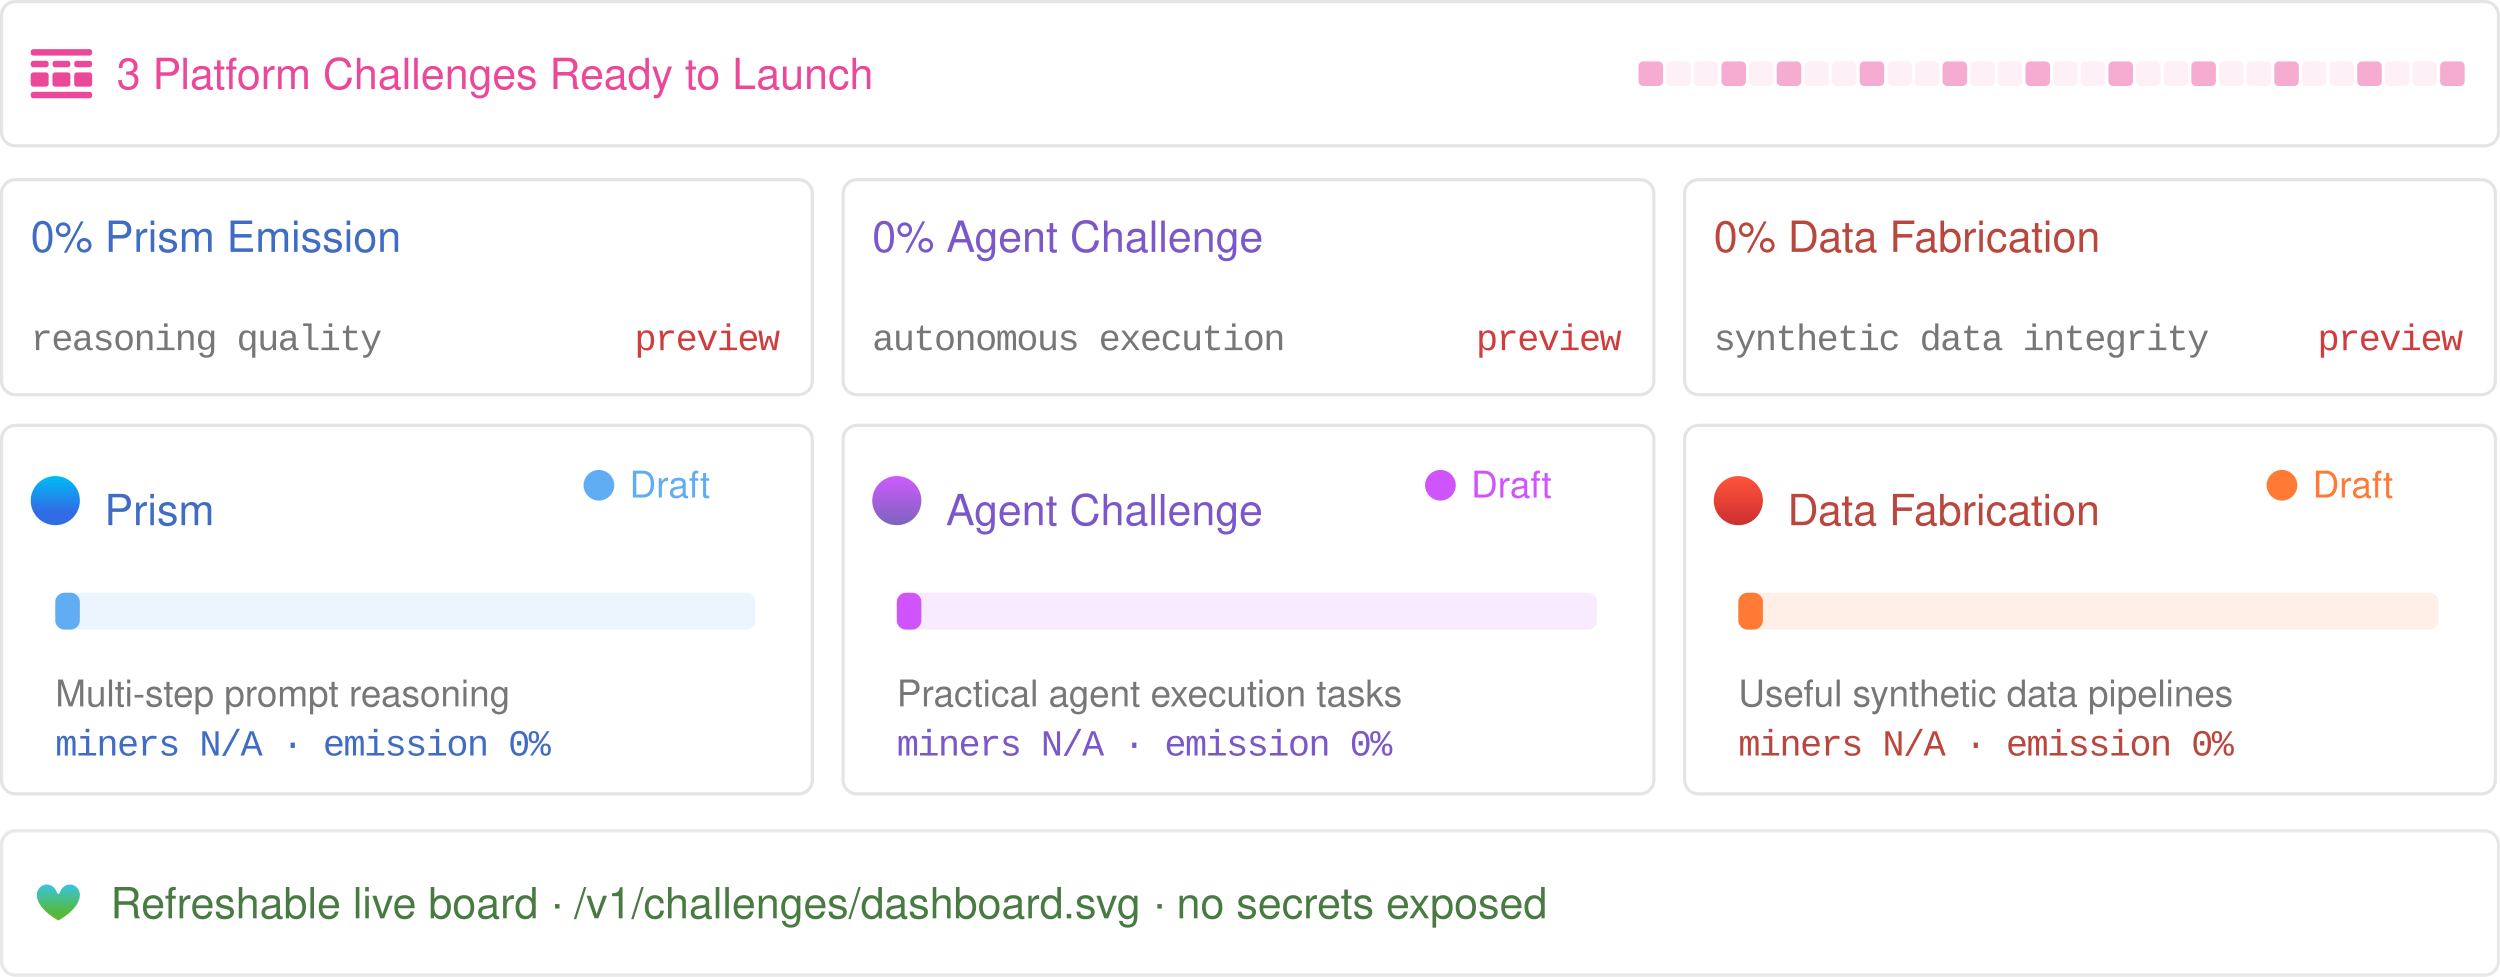
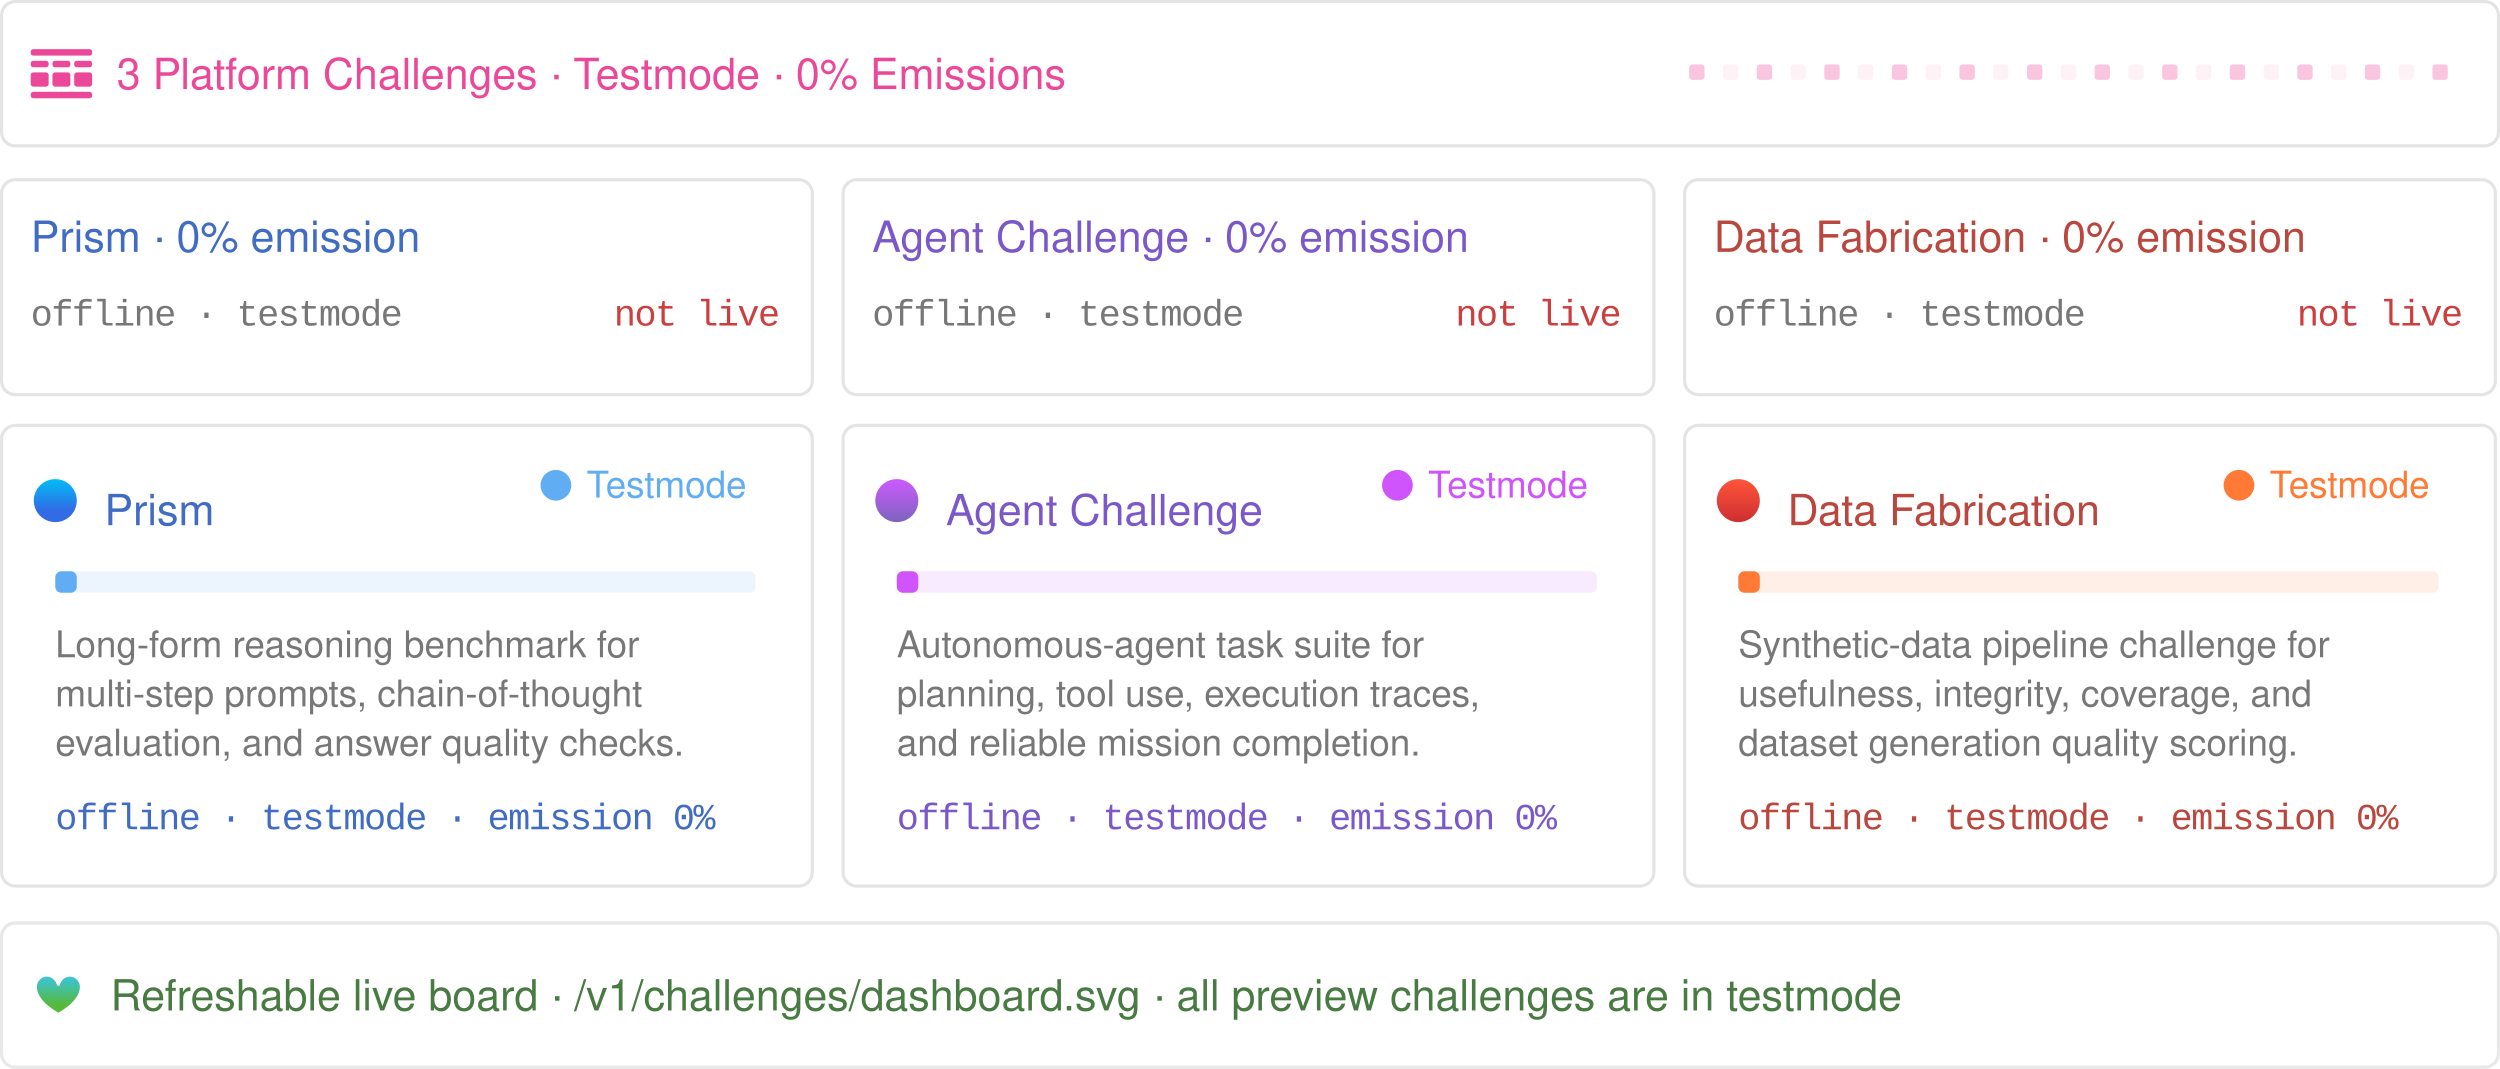
- <svg xmlns="http://www.w3.org/2000/svg" width="814" height="318" viewBox="0 0 814 318" fill="none" role="img" aria-labelledby="title desc">
+ <svg xmlns="http://www.w3.org/2000/svg" width="814" height="348" viewBox="0 0 814 348" fill="none" role="img" aria-labelledby="title desc">
  <style>
    .sans { font-family: -apple-system, BlinkMacSystemFont, "Segoe UI", Helvetica, Arial, sans-serif, "Apple Color Emoji", "Segoe UI Emoji"; }
    .mono { font-family: ui-monospace, SFMono-Regular, "SF Mono", Menlo, Consolas, "Liberation Mono", monospace; font-size: 12px; letter-spacing: -0.5px; }
    .bold { font-weight: 500; }
    .medium { font-size: 16px; }
    .small { font-size: 14px; }
    .smaller { font-size: 12px; }
+     .tiny { font-size: 11px; }
    .pre { white-space: pre; }
    .glow { paint-order: stroke; }
  </style>
-   <rect x="0.5" y="0.5" width="813" height="317" fill="rgba(0, 0, 0, 0)" />
+   <rect x="0.5" y="0.5" width="813" height="347" fill="rgba(0, 0, 0, 0)" />
  <g>
    <rect x="0.5" y="0.5" width="813" height="47" rx="4.5" stroke="rgba(0,0,0,0.15)" />
    <rect x="0.5" y="0.5" width="813" height="47" rx="4.5" stroke="rgba(255,255,255,0.3)" />
    <g transform="translate(10,16)">
      <svg width="20" height="16" fill="none" aria-hidden="true">
        <path d="M0 .842C0 .377.373 0 .833 0h18.334c.46 0 .833.377.833.842v.421a.838.838 0 0 1-.833.842H.833A.838.838 0 0 1 0 1.263v-.42ZM0 14.737c0-.465.373-.842.833-.842h18.334c.46 0 .833.377.833.842v.42a.838.838 0 0 1-.833.843H.833A.838.838 0 0 1 0 15.158v-.421ZM0 4.632c0-.465.373-.843.833-.843H5c.46 0 .833.377.833.843v.42A.838.838 0 0 1 5 5.896H.833A.838.838 0 0 1 0 5.053v-.421ZM0 8.421c0-.465.373-.842.833-.842H5c.46 0 .833.377.833.842v2.947A.838.838 0 0 1 5 12.21H.833A.838.838 0 0 1 0 11.368V8.421ZM7.083 4.632c0-.465.373-.843.834-.843h4.166c.46 0 .834.377.834.843v.42a.838.838 0 0 1-.834.843H7.917a.838.838 0 0 1-.834-.842v-.421ZM7.083 8.421c0-.465.373-.842.834-.842h4.166c.46 0 .834.377.834.842v2.947a.838.838 0 0 1-.834.842H7.917a.838.838 0 0 1-.834-.842V8.421ZM14.167 4.632c0-.465.373-.843.833-.843h4.167c.46 0 .833.377.833.843v.42a.838.838 0 0 1-.833.843H15a.838.838 0 0 1-.833-.842v-.421ZM14.167 8.421c0-.465.373-.842.833-.842h4.167c.46 0 .833.377.833.842v2.947a.838.838 0 0 1-.833.842H15a.838.838 0 0 1-.833-.842V8.421Z" fill="rgba(236, 72, 153, 1)" />
      </svg>
    </g>
-     <text x="38" y="29" class="sans small bold glow" fill="rgba(236, 72, 153, 1)" stroke-width="0.5">3 Platform Challenges Ready to Launch</text>
-     <g opacity="0.45">
-       <rect x="533.5" y="20" width="8" height="8" rx="1.5" fill="rgba(236, 72, 153, 1)" />
-       <rect x="542.5" y="20" width="8" height="8" rx="1.5" fill="rgba(236, 72, 153, 0.18)" />
-       <rect x="551.5" y="20" width="8" height="8" rx="1.5" fill="rgba(236, 72, 153, 0.18)" />
-       <rect x="560.5" y="20" width="8" height="8" rx="1.5" fill="rgba(236, 72, 153, 1)" />
-       <rect x="569.5" y="20" width="8" height="8" rx="1.5" fill="rgba(236, 72, 153, 0.18)" />
-       <rect x="578.5" y="20" width="8" height="8" rx="1.5" fill="rgba(236, 72, 153, 1)" />
-       <rect x="587.5" y="20" width="8" height="8" rx="1.5" fill="rgba(236, 72, 153, 0.18)" />
-       <rect x="596.5" y="20" width="8" height="8" rx="1.5" fill="rgba(236, 72, 153, 0.18)" />
-       <rect x="605.5" y="20" width="8" height="8" rx="1.5" fill="rgba(236, 72, 153, 1)" />
-       <rect x="614.5" y="20" width="8" height="8" rx="1.5" fill="rgba(236, 72, 153, 0.18)" />
-       <rect x="623.5" y="20" width="8" height="8" rx="1.5" fill="rgba(236, 72, 153, 0.18)" />
-       <rect x="632.5" y="20" width="8" height="8" rx="1.5" fill="rgba(236, 72, 153, 1)" />
-       <rect x="641.5" y="20" width="8" height="8" rx="1.5" fill="rgba(236, 72, 153, 0.18)" />
-       <rect x="650.5" y="20" width="8" height="8" rx="1.5" fill="rgba(236, 72, 153, 0.18)" />
-       <rect x="659.5" y="20" width="8" height="8" rx="1.5" fill="rgba(236, 72, 153, 1)" />
-       <rect x="668.5" y="20" width="8" height="8" rx="1.5" fill="rgba(236, 72, 153, 0.18)" />
-       <rect x="677.5" y="20" width="8" height="8" rx="1.5" fill="rgba(236, 72, 153, 0.18)" />
-       <rect x="686.5" y="20" width="8" height="8" rx="1.5" fill="rgba(236, 72, 153, 1)" />
-       <rect x="695.5" y="20" width="8" height="8" rx="1.5" fill="rgba(236, 72, 153, 0.18)" />
-       <rect x="704.5" y="20" width="8" height="8" rx="1.5" fill="rgba(236, 72, 153, 0.18)" />
-       <rect x="713.5" y="20" width="8" height="8" rx="1.5" fill="rgba(236, 72, 153, 1)" />
-       <rect x="722.5" y="20" width="8" height="8" rx="1.5" fill="rgba(236, 72, 153, 0.18)" />
-       <rect x="731.5" y="20" width="8" height="8" rx="1.5" fill="rgba(236, 72, 153, 0.18)" />
-       <rect x="740.5" y="20" width="8" height="8" rx="1.5" fill="rgba(236, 72, 153, 1)" />
-       <rect x="749.5" y="20" width="8" height="8" rx="1.5" fill="rgba(236, 72, 153, 0.18)" />
-       <rect x="758.5" y="20" width="8" height="8" rx="1.5" fill="rgba(236, 72, 153, 0.18)" />
-       <rect x="767.5" y="20" width="8" height="8" rx="1.5" fill="rgba(236, 72, 153, 1)" />
-       <rect x="776.5" y="20" width="8" height="8" rx="1.5" fill="rgba(236, 72, 153, 0.18)" />
-       <rect x="785.5" y="20" width="8" height="8" rx="1.5" fill="rgba(236, 72, 153, 0.18)" />
-       <rect x="794.5" y="20" width="8" height="8" rx="1.5" fill="rgba(236, 72, 153, 1)" />
+     <text x="38" y="29" class="sans small bold glow" fill="rgba(236, 72, 153, 1)" stroke-width="0.5">3 Platform Challenges · Testmode · 0% Emissions</text>
+     <g opacity="0.32">
+       <rect x="550" y="21" width="5" height="5" rx="1" fill="rgba(236, 72, 153, 1)" />
+       <rect x="561" y="21" width="5" height="5" rx="1" fill="rgba(236, 72, 153, 0.22)" />
+       <rect x="572" y="21" width="5" height="5" rx="1" fill="rgba(236, 72, 153, 1)" />
+       <rect x="583" y="21" width="5" height="5" rx="1" fill="rgba(236, 72, 153, 0.22)" />
+       <rect x="594" y="21" width="5" height="5" rx="1" fill="rgba(236, 72, 153, 1)" />
+       <rect x="605" y="21" width="5" height="5" rx="1" fill="rgba(236, 72, 153, 0.22)" />
+       <rect x="616" y="21" width="5" height="5" rx="1" fill="rgba(236, 72, 153, 1)" />
+       <rect x="627" y="21" width="5" height="5" rx="1" fill="rgba(236, 72, 153, 0.22)" />
+       <rect x="638" y="21" width="5" height="5" rx="1" fill="rgba(236, 72, 153, 1)" />
+       <rect x="649" y="21" width="5" height="5" rx="1" fill="rgba(236, 72, 153, 0.22)" />
+       <rect x="660" y="21" width="5" height="5" rx="1" fill="rgba(236, 72, 153, 1)" />
+       <rect x="671" y="21" width="5" height="5" rx="1" fill="rgba(236, 72, 153, 0.22)" />
+       <rect x="682" y="21" width="5" height="5" rx="1" fill="rgba(236, 72, 153, 1)" />
+       <rect x="693" y="21" width="5" height="5" rx="1" fill="rgba(236, 72, 153, 0.22)" />
+       <rect x="704" y="21" width="5" height="5" rx="1" fill="rgba(236, 72, 153, 1)" />
+       <rect x="715" y="21" width="5" height="5" rx="1" fill="rgba(236, 72, 153, 0.22)" />
+       <rect x="726" y="21" width="5" height="5" rx="1" fill="rgba(236, 72, 153, 1)" />
+       <rect x="737" y="21" width="5" height="5" rx="1" fill="rgba(236, 72, 153, 0.22)" />
+       <rect x="748" y="21" width="5" height="5" rx="1" fill="rgba(236, 72, 153, 1)" />
+       <rect x="759" y="21" width="5" height="5" rx="1" fill="rgba(236, 72, 153, 0.22)" />
+       <rect x="770" y="21" width="5" height="5" rx="1" fill="rgba(236, 72, 153, 1)" />
+       <rect x="781" y="21" width="5" height="5" rx="1" fill="rgba(236, 72, 153, 0.22)" />
+       <rect x="792" y="21" width="5" height="5" rx="1" fill="rgba(236, 72, 153, 1)" />
    </g>
  </g>
  <g transform="translate(0,58)">
    <rect x="0.5" y="0.5" width="264" height="70" rx="4.5" stroke="rgba(0,0,0,0.15)" />
    <rect x="0.5" y="0.5" width="264" height="70" rx="4.5" stroke="rgba(255,255,255,0.3)" />
-     <text x="10" y="24" class="sans small bold" fill="#406CC4">0% Prism Emission</text>
-     <text x="10" y="56" class="mono smaller bold" fill="#777">reasoning quality</text>
-     <text x="254" y="56" text-anchor="end" class="mono smaller bold" fill="#CF3E3E">preview</text>
+     <text x="10" y="24" class="sans small bold" fill="#406CC4">Prism · 0% emission</text>
+     <text x="10" y="48" class="mono smaller bold" fill="#777">offline · testmode</text>
+     <text x="254" y="48" text-anchor="end" class="mono smaller bold" fill="#CF3E3E">not live</text>
  </g>
  <g transform="translate(274,58)">
    <rect x="0.5" y="0.5" width="264" height="70" rx="4.5" stroke="rgba(0,0,0,0.15)" />
    <rect x="0.5" y="0.5" width="264" height="70" rx="4.5" stroke="rgba(255,255,255,0.3)" />
-     <text x="10" y="24" class="sans small bold" fill="#7B58C9">0% Agent Challenge</text>
-     <text x="10" y="56" class="mono smaller bold" fill="#777">autonomous execution</text>
-     <text x="254" y="56" text-anchor="end" class="mono smaller bold" fill="#CF3E3E">preview</text>
+     <text x="10" y="24" class="sans small bold" fill="#7B58C9">Agent Challenge · 0% emission</text>
+     <text x="10" y="48" class="mono smaller bold" fill="#777">offline · testmode</text>
+     <text x="254" y="48" text-anchor="end" class="mono smaller bold" fill="#CF3E3E">not live</text>
  </g>
  <g transform="translate(548,58)">
    <rect x="0.5" y="0.5" width="264" height="70" rx="4.5" stroke="rgba(0,0,0,0.15)" />
    <rect x="0.5" y="0.5" width="264" height="70" rx="4.5" stroke="rgba(255,255,255,0.3)" />
-     <text x="10" y="24" class="sans small bold" fill="#BA473E">0% Data Fabrication</text>
-     <text x="10" y="56" class="mono smaller bold" fill="#777">synthetic data integrity</text>
-     <text x="254" y="56" text-anchor="end" class="mono smaller bold" fill="#CF3E3E">preview</text>
+     <text x="10" y="24" class="sans small bold" fill="#BA473E">Data Fabrication · 0% emission</text>
+     <text x="10" y="48" class="mono smaller bold" fill="#777">offline · testmode</text>
+     <text x="254" y="48" text-anchor="end" class="mono smaller bold" fill="#CF3E3E">not live</text>
  </g>
  <g transform="translate(0,138)">
-     <rect x="0.5" y="0.5" width="264" height="120" rx="4.5" stroke="rgba(0,0,0,0.15)" />
-     <rect x="0.5" y="0.5" width="264" height="120" rx="4.5" fill="rgba(255,255,255,0.0)" stroke="rgba(255,255,255,0.3)" />
-     <circle cx="18" cy="25" r="8" fill="url(#blueDot)" />
+     <rect x="0.5" y="0.5" width="264" height="150" rx="4.5" stroke="rgba(0,0,0,0.15)" />
+     <rect x="0.5" y="0.5" width="264" height="150" rx="4.5" fill="rgba(255,255,255,0.0)" stroke="rgba(255,255,255,0.3)" />
+     <circle cx="18" cy="25" r="7" fill="url(#blueDot)" />
    <text x="34" y="33" class="sans small bold" fill="#406CC4">Prism</text>
-     <rect x="190" y="15" width="10" height="10" rx="10" fill="#61adf4" />
-     <text x="205" y="24" class="sans smaller" fill="#61adf4">Draft</text>
-     <rect x="18" y="55" width="228" height="12" rx="3" fill="rgba(97,173,244,0.12)" />
-     <rect x="18" y="55" width="8" height="12" rx="3" fill="#61adf4" />
-     <text x="18" y="92" class="sans smaller" fill="#777">Multi-step prompt reasoning</text>
-     <text x="18" y="108" class="mono smaller bold" fill="#406CC4">miners N/A · emission 0%</text>
+     <rect x="176" y="15" width="10" height="10" rx="10" fill="#61adf4" />
+     <text x="191" y="24" class="sans smaller" fill="#61adf4">Testmode</text>
+     <rect x="18" y="48" width="228" height="7" rx="2" fill="rgba(97,173,244,0.12)" />
+     <rect x="18" y="48" width="7" height="7" rx="2" fill="#61adf4" />
+     <text x="18" y="76" class="sans smaller" fill="#777">Long-form reasoning benchmark for</text>
+     <text x="18" y="92" class="sans smaller" fill="#777">multi-step prompts, chain-of-thought</text>
+     <text x="18" y="108" class="sans smaller" fill="#777">evaluation, and answer quality checks.</text>
+     <text x="18" y="132" class="mono smaller bold" fill="#406CC4">offline · testmode · emission 0%</text>
  </g>
  <g transform="translate(274,138)">
-     <rect x="0.5" y="0.5" width="264" height="120" rx="4.5" stroke="rgba(0,0,0,0.15)" />
-     <rect x="0.5" y="0.5" width="264" height="120" rx="4.5" fill="rgba(255,255,255,0.0)" stroke="rgba(255,255,255,0.3)" />
-     <circle cx="18" cy="25" r="8" fill="url(#purpleDot)" />
+     <rect x="0.5" y="0.5" width="264" height="150" rx="4.5" stroke="rgba(0,0,0,0.15)" />
+     <rect x="0.5" y="0.5" width="264" height="150" rx="4.5" fill="rgba(255,255,255,0.0)" stroke="rgba(255,255,255,0.3)" />
+     <circle cx="18" cy="25" r="7" fill="url(#purpleDot)" />
    <text x="34" y="33" class="sans small bold" fill="#7B58C9">Agent Challenge</text>
-     <rect x="190" y="15" width="10" height="10" rx="10" fill="#cf54fc" />
-     <text x="205" y="24" class="sans smaller" fill="#cf54fc">Draft</text>
-     <rect x="18" y="55" width="228" height="12" rx="3" fill="rgba(207,84,252,0.12)" />
-     <rect x="18" y="55" width="8" height="12" rx="3" fill="#cf54fc" />
-     <text x="18" y="92" class="sans smaller" fill="#777">Practical agent execution tasks</text>
-     <text x="18" y="108" class="mono smaller bold" fill="#7B58C9">miners N/A · emission 0%</text>
+     <rect x="176" y="15" width="10" height="10" rx="10" fill="#cf54fc" />
+     <text x="191" y="24" class="sans smaller" fill="#cf54fc">Testmode</text>
+     <rect x="18" y="48" width="228" height="7" rx="2" fill="rgba(207,84,252,0.12)" />
+     <rect x="18" y="48" width="7" height="7" rx="2" fill="#cf54fc" />
+     <text x="18" y="76" class="sans smaller" fill="#777">Autonomous-agent task suite for</text>
+     <text x="18" y="92" class="sans smaller" fill="#777">planning, tool use, execution traces,</text>
+     <text x="18" y="108" class="sans smaller" fill="#777">and reliable mission completion.</text>
+     <text x="18" y="132" class="mono smaller bold" fill="#7B58C9">offline · testmode · emission 0%</text>
  </g>
  <g transform="translate(548,138)">
-     <rect x="0.5" y="0.5" width="264" height="120" rx="4.5" stroke="rgba(0,0,0,0.15)" />
-     <rect x="0.5" y="0.5" width="264" height="120" rx="4.5" fill="rgba(255,255,255,0.0)" stroke="rgba(255,255,255,0.3)" />
-     <circle cx="18" cy="25" r="8" fill="url(#redDot)" />
+     <rect x="0.5" y="0.5" width="264" height="150" rx="4.5" stroke="rgba(0,0,0,0.15)" />
+     <rect x="0.5" y="0.5" width="264" height="150" rx="4.5" fill="rgba(255,255,255,0.0)" stroke="rgba(255,255,255,0.3)" />
+     <circle cx="18" cy="25" r="7" fill="url(#redDot)" />
    <text x="34" y="33" class="sans small bold" fill="#BA473E">Data Fabrication</text>
-     <rect x="190" y="15" width="10" height="10" rx="10" fill="#ff7a35" />
-     <text x="205" y="24" class="sans smaller" fill="#ff7a35">Draft</text>
-     <rect x="18" y="55" width="228" height="12" rx="3" fill="rgba(255,122,53,0.12)" />
-     <rect x="18" y="55" width="8" height="12" rx="3" fill="#ff7a35" />
-     <text x="18" y="92" class="sans smaller" fill="#777">Useful synthetic data pipelines</text>
-     <text x="18" y="108" class="mono smaller bold" fill="#BA473E">miners N/A · emission 0%</text>
+     <rect x="176" y="15" width="10" height="10" rx="10" fill="#ff7a35" />
+     <text x="191" y="24" class="sans smaller" fill="#ff7a35">Testmode</text>
+     <rect x="18" y="48" width="228" height="7" rx="2" fill="rgba(255,122,53,0.12)" />
+     <rect x="18" y="48" width="7" height="7" rx="2" fill="#ff7a35" />
+     <text x="18" y="76" class="sans smaller" fill="#777">Synthetic-data pipeline challenge for</text>
+     <text x="18" y="92" class="sans smaller" fill="#777">usefulness, integrity, coverage, and</text>
+     <text x="18" y="108" class="sans smaller" fill="#777">dataset generation quality scoring.</text>
+     <text x="18" y="132" class="mono smaller bold" fill="#BA473E">offline · testmode · emission 0%</text>
  </g>
-   <g transform="translate(0,270)">
+   <g transform="translate(0,300)">
    <rect x="0.5" y="0.5" width="813" height="47" rx="4.5" stroke="rgba(0,0,0,0.15)" />
    <rect x="0.5" y="0.5" width="813" height="47" rx="4.5" stroke="rgba(255,255,255,0.4)" />
    <g transform="translate(10,16)">
      <svg width="18" height="16" viewBox="0 0 18 16" fill="none" aria-hidden="true">
        <path d="M9.795 12.972C9.469 13.177 9.195 13.336 9.001 13.446C7.84 12.79 6.742 12.026 5.723 11.165C3.883 9.598 2.241 7.562 2.241 5.374C2.241 3.541 3.743 2.241 5.172 2.241C6.625 2.241 7.81 3.197 8.341 4.788C8.387 4.926 8.476 5.046 8.594 5.131C8.712 5.216 8.854 5.262 9 5.262C9.146 5.262 9.288 5.216 9.406 5.131C9.524 5.046 9.613 4.926 9.659 4.788C10.19 3.197 11.374 2.241 12.828 2.241C14.258 2.241 15.759 3.541 15.759 5.374C15.759 7.562 14.117 9.598 12.277 11.165C11.377 11.931 10.475 12.547 9.795 12.972Z" fill="url(#heartFill)" stroke="url(#heartFill)" stroke-width="0.5" />
      </svg>
    </g>
-     <text x="36" y="29" class="sans small bold" fill="#487B41">Refreshable live board · /v1/challenges/dashboard.svg · no secrets exposed</text>
+     <text x="36" y="29" class="sans small bold" fill="#487B41">Refreshable live board · /v1/challenges/dashboard.svg · all preview challenges are in testmode</text>
  </g>
  <defs>
-     <linearGradient id="blueDot" x1="18" y1="17" x2="18" y2="33" gradientUnits="userSpaceOnUse">
+     <linearGradient id="blueDot" x1="18" y1="18" x2="18" y2="32" gradientUnits="userSpaceOnUse">
      <stop stop-color="#00BCF7" />
      <stop offset=".729" stop-color="#326CE5" />
    </linearGradient>
-     <linearGradient id="purpleDot" x1="18" y1="17" x2="18" y2="33" gradientUnits="userSpaceOnUse">
+     <linearGradient id="purpleDot" x1="18" y1="18" x2="18" y2="32" gradientUnits="userSpaceOnUse">
      <stop stop-color="#CE5AFF" />
      <stop offset="1" stop-color="#7C64BD" />
    </linearGradient>
-     <linearGradient id="redDot" x1="18" y1="17" x2="18" y2="33" gradientUnits="userSpaceOnUse">
+     <linearGradient id="redDot" x1="18" y1="18" x2="18" y2="32" gradientUnits="userSpaceOnUse">
      <stop stop-color="#ff553a" />
      <stop offset="1" stop-color="#cd2e31" />
    </linearGradient>
    <linearGradient id="heartFill" x1="9" y1="1" x2="9" y2="14.784" gradientUnits="userSpaceOnUse">
      <stop stop-color="#36C5F0" />
      <stop offset="0.729" stop-color="#55BA3C" />
    </linearGradient>
  </defs>
</svg>
